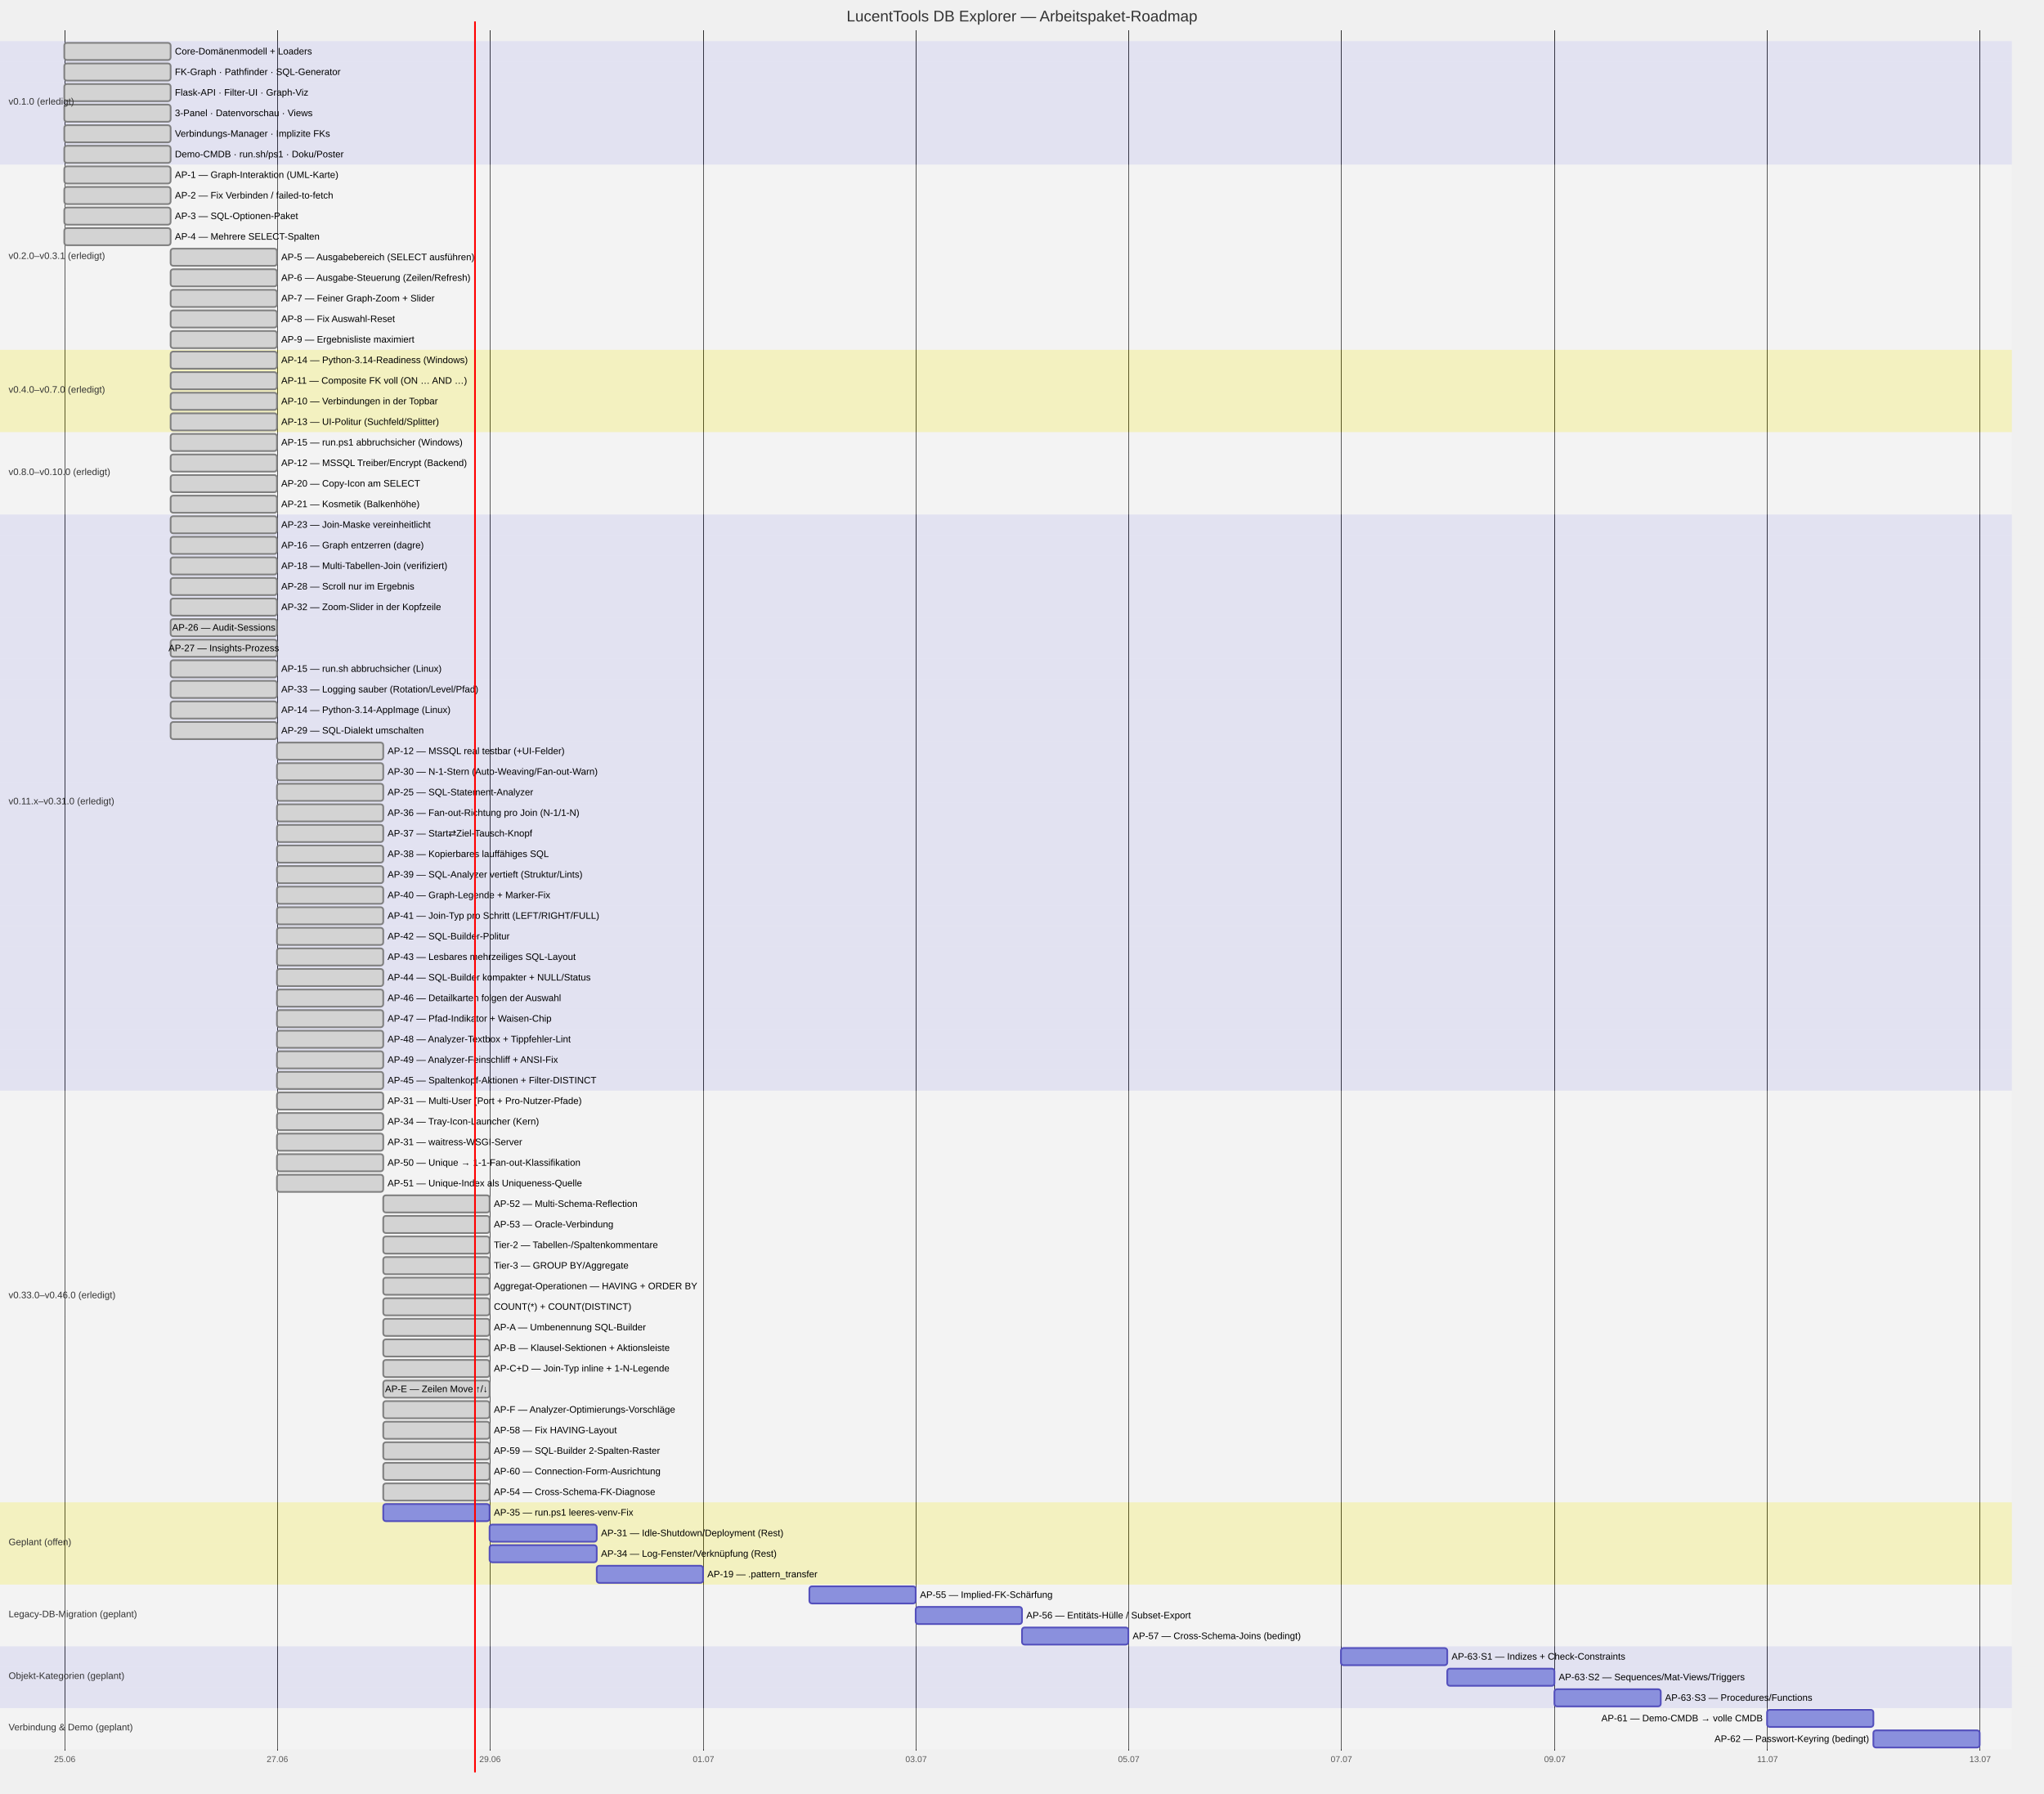
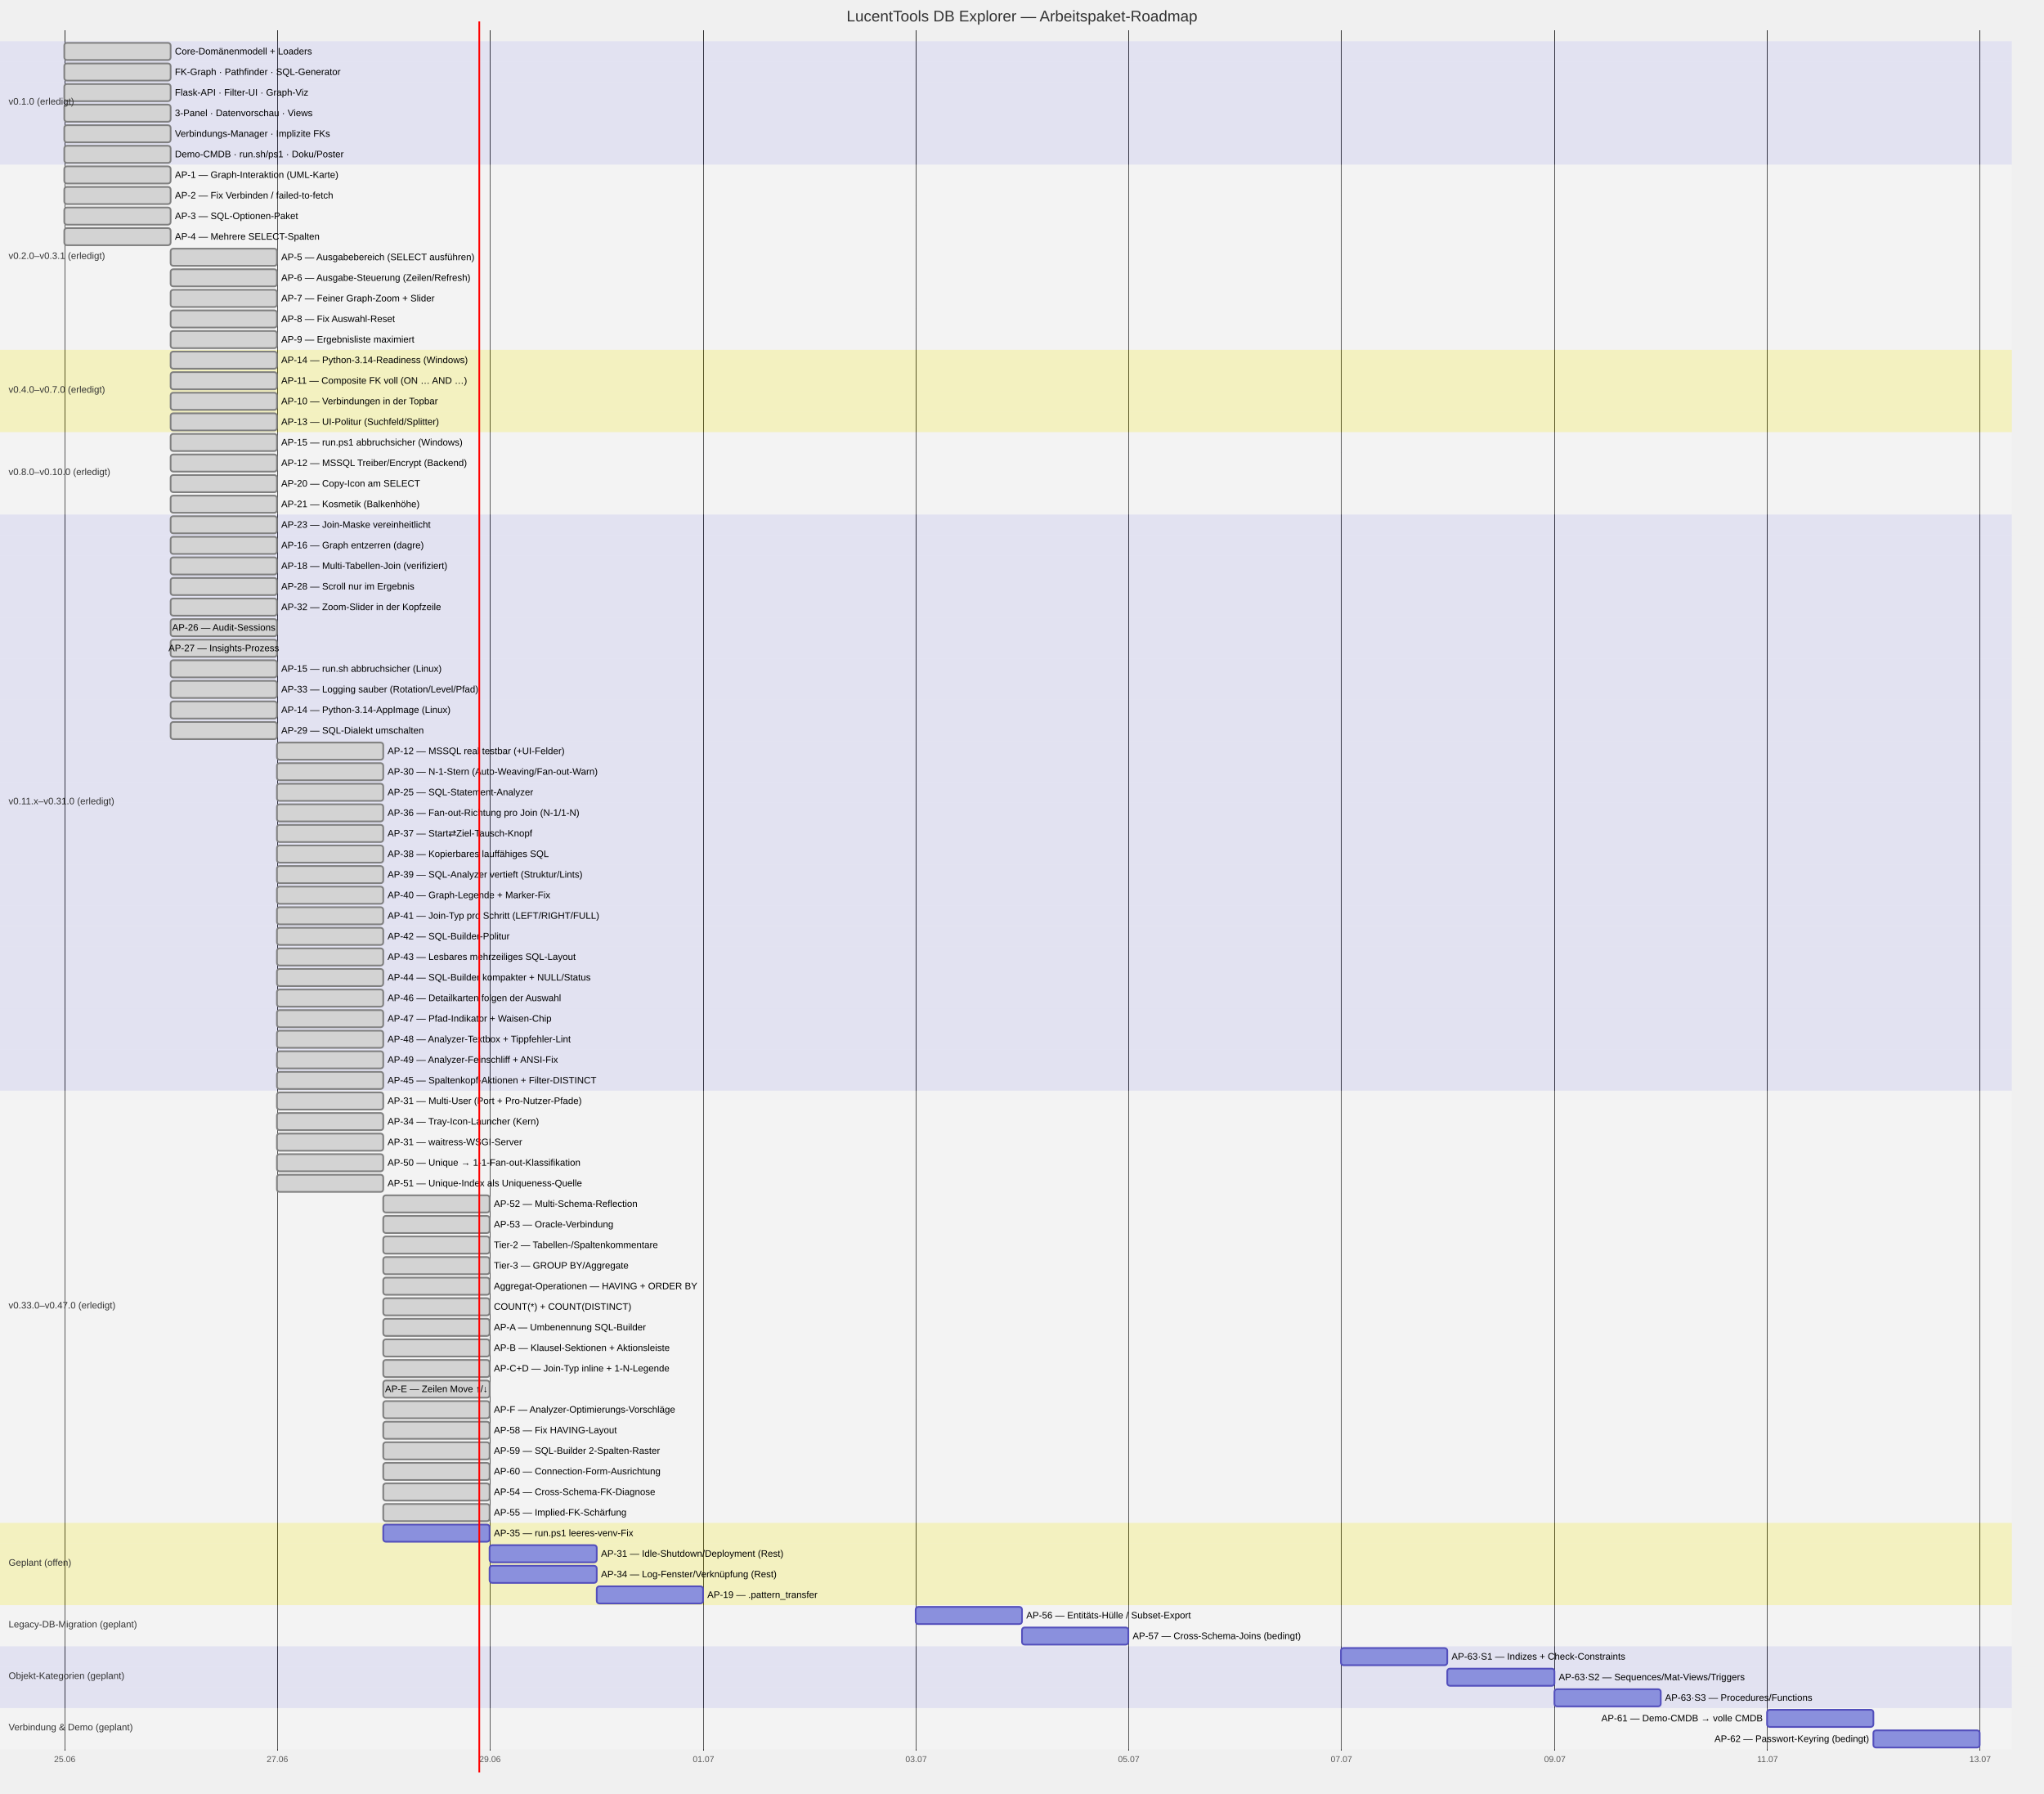
<svg xmlns="http://www.w3.org/2000/svg" id="my-svg" width="2384" viewBox="0 0 2384 2092" style="max-width: 2384px; background-color: transparent;" role="graphics-document document" aria-roledescription="gantt">
  <style>#my-svg{font-family:"trebuchet ms",verdana,arial,sans-serif;font-size:16px;fill:#333;}@keyframes edge-animation-frame{from{stroke-dashoffset:0;}}@keyframes dash{to{stroke-dashoffset:0;}}#my-svg .edge-animation-slow{stroke-dasharray:9,5!important;stroke-dashoffset:900;animation:dash 50s linear infinite;stroke-linecap:round;}#my-svg .edge-animation-fast{stroke-dasharray:9,5!important;stroke-dashoffset:900;animation:dash 20s linear infinite;stroke-linecap:round;}#my-svg .error-icon{fill:#552222;}#my-svg .error-text{fill:#552222;stroke:#552222;}#my-svg .edge-thickness-normal{stroke-width:1px;}#my-svg .edge-thickness-thick{stroke-width:3.5px;}#my-svg .edge-pattern-solid{stroke-dasharray:0;}#my-svg .edge-thickness-invisible{stroke-width:0;fill:none;}#my-svg .edge-pattern-dashed{stroke-dasharray:3;}#my-svg .edge-pattern-dotted{stroke-dasharray:2;}#my-svg .marker{fill:#333333;stroke:#333333;}#my-svg .marker.cross{stroke:#333333;}#my-svg svg{font-family:"trebuchet ms",verdana,arial,sans-serif;font-size:16px;}#my-svg p{margin:0;}#my-svg .mermaid-main-font{font-family:"trebuchet ms",verdana,arial,sans-serif;}#my-svg .exclude-range{fill:#eeeeee;}#my-svg .section{stroke:none;opacity:0.2;}#my-svg .section0{fill:rgba(102, 102, 255, 0.49);}#my-svg .section2{fill:#fff400;}#my-svg .section1,#my-svg .section3{fill:white;opacity:0.2;}#my-svg .sectionTitle0{fill:#333;}#my-svg .sectionTitle1{fill:#333;}#my-svg .sectionTitle2{fill:#333;}#my-svg .sectionTitle3{fill:#333;}#my-svg .sectionTitle{text-anchor:start;font-family:"trebuchet ms",verdana,arial,sans-serif;}#my-svg .grid .tick{stroke:lightgrey;opacity:0.8;shape-rendering:crispEdges;}#my-svg .grid .tick text{font-family:"trebuchet ms",verdana,arial,sans-serif;fill:#333;}#my-svg .grid path{stroke-width:0;}#my-svg .today{fill:none;stroke:red;stroke-width:2px;}#my-svg .task{stroke-width:2;}#my-svg .taskText{text-anchor:middle;font-family:"trebuchet ms",verdana,arial,sans-serif;}#my-svg .taskTextOutsideRight{fill:black;text-anchor:start;font-family:"trebuchet ms",verdana,arial,sans-serif;}#my-svg .taskTextOutsideLeft{fill:black;text-anchor:end;}#my-svg .task.clickable{cursor:pointer;}#my-svg .taskText.clickable{cursor:pointer;fill:#003163!important;font-weight:bold;}#my-svg .taskTextOutsideLeft.clickable{cursor:pointer;fill:#003163!important;font-weight:bold;}#my-svg .taskTextOutsideRight.clickable{cursor:pointer;fill:#003163!important;font-weight:bold;}#my-svg .taskText0,#my-svg .taskText1,#my-svg .taskText2,#my-svg .taskText3{fill:white;}#my-svg .task0,#my-svg .task1,#my-svg .task2,#my-svg .task3{fill:#8a90dd;stroke:#534fbc;}#my-svg .taskTextOutside0,#my-svg .taskTextOutside2{fill:black;}#my-svg .taskTextOutside1,#my-svg .taskTextOutside3{fill:black;}#my-svg .active0,#my-svg .active1,#my-svg .active2,#my-svg .active3{fill:#bfc7ff;stroke:#534fbc;}#my-svg .activeText0,#my-svg .activeText1,#my-svg .activeText2,#my-svg .activeText3{fill:black!important;}#my-svg .done0,#my-svg .done1,#my-svg .done2,#my-svg .done3{stroke:grey;fill:lightgrey;stroke-width:2;}#my-svg .doneText0,#my-svg .doneText1,#my-svg .doneText2,#my-svg .doneText3{fill:black!important;}#my-svg .doneText0.taskTextOutsideLeft,#my-svg .doneText0.taskTextOutsideRight,#my-svg .doneText1.taskTextOutsideLeft,#my-svg .doneText1.taskTextOutsideRight,#my-svg .doneText2.taskTextOutsideLeft,#my-svg .doneText2.taskTextOutsideRight,#my-svg .doneText3.taskTextOutsideLeft,#my-svg .doneText3.taskTextOutsideRight{fill:black!important;}#my-svg .crit0,#my-svg .crit1,#my-svg .crit2,#my-svg .crit3{stroke:#ff8888;fill:red;stroke-width:2;}#my-svg .activeCrit0,#my-svg .activeCrit1,#my-svg .activeCrit2,#my-svg .activeCrit3{stroke:#ff8888;fill:#bfc7ff;stroke-width:2;}#my-svg .doneCrit0,#my-svg .doneCrit1,#my-svg .doneCrit2,#my-svg .doneCrit3{stroke:#ff8888;fill:lightgrey;stroke-width:2;cursor:pointer;shape-rendering:crispEdges;}#my-svg .milestone{transform:rotate(45deg) scale(0.8,0.8);}#my-svg .milestoneText{font-style:italic;}#my-svg .doneCritText0,#my-svg .doneCritText1,#my-svg .doneCritText2,#my-svg .doneCritText3{fill:black!important;}#my-svg .doneCritText0.taskTextOutsideLeft,#my-svg .doneCritText0.taskTextOutsideRight,#my-svg .doneCritText1.taskTextOutsideLeft,#my-svg .doneCritText1.taskTextOutsideRight,#my-svg .doneCritText2.taskTextOutsideLeft,#my-svg .doneCritText2.taskTextOutsideRight,#my-svg .doneCritText3.taskTextOutsideLeft,#my-svg .doneCritText3.taskTextOutsideRight{fill:black!important;}#my-svg .vert{stroke:navy;}#my-svg .vertText{font-size:15px;text-anchor:middle;fill:navy!important;}#my-svg .activeCritText0,#my-svg .activeCritText1,#my-svg .activeCritText2,#my-svg .activeCritText3{fill:black!important;}#my-svg .titleText{text-anchor:middle;font-size:18px;fill:#333;font-family:"trebuchet ms",verdana,arial,sans-serif;}#my-svg .node .neo-node{stroke:#9370DB;}#my-svg [data-look="neo"].node rect,#my-svg [data-look="neo"].cluster rect,#my-svg [data-look="neo"].node polygon{stroke:#9370DB;filter:drop-shadow(1px 2px 2px rgba(185, 185, 185, 1));}#my-svg [data-look="neo"].node path{stroke:#9370DB;stroke-width:1px;}#my-svg [data-look="neo"].node .outer-path{filter:drop-shadow(1px 2px 2px rgba(185, 185, 185, 1));}#my-svg [data-look="neo"].node .neo-line path{stroke:#9370DB;filter:none;}#my-svg [data-look="neo"].node circle{stroke:#9370DB;filter:drop-shadow(1px 2px 2px rgba(185, 185, 185, 1));}#my-svg [data-look="neo"].node circle .state-start{fill:#000000;}#my-svg [data-look="neo"].icon-shape .icon{fill:#9370DB;filter:drop-shadow(1px 2px 2px rgba(185, 185, 185, 1));}#my-svg [data-look="neo"].icon-shape .icon-neo path{stroke:#9370DB;filter:drop-shadow(1px 2px 2px rgba(185, 185, 185, 1));}#my-svg :root{--mermaid-font-family:"trebuchet ms",verdana,arial,sans-serif;}</style>
  <g />
  <g class="grid" transform="translate(75, 2042)" fill="none" font-size="10" font-family="sans-serif" text-anchor="middle">
    <path class="domain" stroke="currentColor" d="M0.5,-2007V0.5H2234.5V-2007" />
    <g class="tick" opacity="1" transform="translate(0.5,0)">
      <line stroke="currentColor" y2="-2007" />
      <text fill="#000" y="3" dy="1em" stroke="none" font-size="10" style="text-anchor: middle;"> 25.06</text>
    </g>
    <g class="tick" opacity="1" transform="translate(248.5,0)">
      <line stroke="currentColor" y2="-2007" />
      <text fill="#000" y="3" dy="1em" stroke="none" font-size="10" style="text-anchor: middle;"> 27.06</text>
    </g>
    <g class="tick" opacity="1" transform="translate(496.5,0)">
      <line stroke="currentColor" y2="-2007" />
      <text fill="#000" y="3" dy="1em" stroke="none" font-size="10" style="text-anchor: middle;"> 29.06</text>
    </g>
    <g class="tick" opacity="1" transform="translate(745.5,0)">
      <line stroke="currentColor" y2="-2007" />
      <text fill="#000" y="3" dy="1em" stroke="none" font-size="10" style="text-anchor: middle;"> 01.07</text>
    </g>
    <g class="tick" opacity="1" transform="translate(993.5,0)">
      <line stroke="currentColor" y2="-2007" />
      <text fill="#000" y="3" dy="1em" stroke="none" font-size="10" style="text-anchor: middle;"> 03.07</text>
    </g>
    <g class="tick" opacity="1" transform="translate(1241.5,0)">
      <line stroke="currentColor" y2="-2007" />
      <text fill="#000" y="3" dy="1em" stroke="none" font-size="10" style="text-anchor: middle;"> 05.07</text>
    </g>
    <g class="tick" opacity="1" transform="translate(1489.5,0)">
      <line stroke="currentColor" y2="-2007" />
      <text fill="#000" y="3" dy="1em" stroke="none" font-size="10" style="text-anchor: middle;"> 07.07</text>
    </g>
    <g class="tick" opacity="1" transform="translate(1738.5,0)">
      <line stroke="currentColor" y2="-2007" />
      <text fill="#000" y="3" dy="1em" stroke="none" font-size="10" style="text-anchor: middle;"> 09.07</text>
    </g>
    <g class="tick" opacity="1" transform="translate(1986.5,0)">
      <line stroke="currentColor" y2="-2007" />
      <text fill="#000" y="3" dy="1em" stroke="none" font-size="10" style="text-anchor: middle;"> 11.07</text>
    </g>
    <g class="tick" opacity="1" transform="translate(2234.5,0)">
      <line stroke="currentColor" y2="-2007" />
      <text fill="#000" y="3" dy="1em" stroke="none" font-size="10" style="text-anchor: middle;"> 13.07</text>
    </g>
  </g>
  <g>
    <rect x="0" y="48" width="2346.5" height="24" class="section section0" />
    <rect x="0" y="72" width="2346.5" height="24" class="section section0" />
    <rect x="0" y="96" width="2346.5" height="24" class="section section0" />
    <rect x="0" y="120" width="2346.5" height="24" class="section section0" />
    <rect x="0" y="144" width="2346.5" height="24" class="section section0" />
    <rect x="0" y="168" width="2346.5" height="24" class="section section0" />
    <rect x="0" y="192" width="2346.5" height="24" class="section section1" />
    <rect x="0" y="216" width="2346.5" height="24" class="section section1" />
    <rect x="0" y="240" width="2346.5" height="24" class="section section1" />
    <rect x="0" y="264" width="2346.5" height="24" class="section section1" />
    <rect x="0" y="288" width="2346.5" height="24" class="section section1" />
    <rect x="0" y="312" width="2346.5" height="24" class="section section1" />
    <rect x="0" y="336" width="2346.5" height="24" class="section section1" />
    <rect x="0" y="360" width="2346.5" height="24" class="section section1" />
    <rect x="0" y="384" width="2346.5" height="24" class="section section1" />
    <rect x="0" y="408" width="2346.5" height="24" class="section section2" />
    <rect x="0" y="432" width="2346.5" height="24" class="section section2" />
    <rect x="0" y="456" width="2346.5" height="24" class="section section2" />
    <rect x="0" y="480" width="2346.5" height="24" class="section section2" />
    <rect x="0" y="504" width="2346.5" height="24" class="section section3" />
    <rect x="0" y="528" width="2346.5" height="24" class="section section3" />
    <rect x="0" y="552" width="2346.5" height="24" class="section section3" />
    <rect x="0" y="576" width="2346.5" height="24" class="section section3" />
    <rect x="0" y="600" width="2346.5" height="24" class="section section0" />
    <rect x="0" y="624" width="2346.5" height="24" class="section section0" />
    <rect x="0" y="648" width="2346.5" height="24" class="section section0" />
    <rect x="0" y="672" width="2346.5" height="24" class="section section0" />
    <rect x="0" y="696" width="2346.5" height="24" class="section section0" />
    <rect x="0" y="720" width="2346.5" height="24" class="section section0" />
    <rect x="0" y="744" width="2346.5" height="24" class="section section0" />
    <rect x="0" y="768" width="2346.5" height="24" class="section section0" />
    <rect x="0" y="792" width="2346.5" height="24" class="section section0" />
    <rect x="0" y="816" width="2346.5" height="24" class="section section0" />
    <rect x="0" y="840" width="2346.5" height="24" class="section section0" />
    <rect x="0" y="864" width="2346.5" height="24" class="section section0" />
    <rect x="0" y="888" width="2346.5" height="24" class="section section0" />
    <rect x="0" y="912" width="2346.5" height="24" class="section section0" />
    <rect x="0" y="936" width="2346.5" height="24" class="section section0" />
    <rect x="0" y="960" width="2346.5" height="24" class="section section0" />
    <rect x="0" y="984" width="2346.5" height="24" class="section section0" />
    <rect x="0" y="1008" width="2346.5" height="24" class="section section0" />
    <rect x="0" y="1032" width="2346.5" height="24" class="section section0" />
    <rect x="0" y="1056" width="2346.5" height="24" class="section section0" />
    <rect x="0" y="1080" width="2346.5" height="24" class="section section0" />
    <rect x="0" y="1104" width="2346.5" height="24" class="section section0" />
    <rect x="0" y="1128" width="2346.5" height="24" class="section section0" />
    <rect x="0" y="1152" width="2346.5" height="24" class="section section0" />
    <rect x="0" y="1176" width="2346.5" height="24" class="section section0" />
    <rect x="0" y="1200" width="2346.5" height="24" class="section section0" />
    <rect x="0" y="1224" width="2346.5" height="24" class="section section0" />
    <rect x="0" y="1248" width="2346.5" height="24" class="section section0" />
    <rect x="0" y="1272" width="2346.5" height="24" class="section section1" />
    <rect x="0" y="1296" width="2346.5" height="24" class="section section1" />
    <rect x="0" y="1320" width="2346.5" height="24" class="section section1" />
    <rect x="0" y="1344" width="2346.5" height="24" class="section section1" />
    <rect x="0" y="1368" width="2346.5" height="24" class="section section1" />
    <rect x="0" y="1392" width="2346.5" height="24" class="section section1" />
    <rect x="0" y="1416" width="2346.5" height="24" class="section section1" />
    <rect x="0" y="1440" width="2346.5" height="24" class="section section1" />
    <rect x="0" y="1464" width="2346.5" height="24" class="section section1" />
    <rect x="0" y="1488" width="2346.5" height="24" class="section section1" />
    <rect x="0" y="1512" width="2346.5" height="24" class="section section1" />
    <rect x="0" y="1536" width="2346.5" height="24" class="section section1" />
    <rect x="0" y="1560" width="2346.5" height="24" class="section section1" />
    <rect x="0" y="1584" width="2346.5" height="24" class="section section1" />
    <rect x="0" y="1608" width="2346.5" height="24" class="section section1" />
    <rect x="0" y="1632" width="2346.5" height="24" class="section section1" />
    <rect x="0" y="1656" width="2346.5" height="24" class="section section1" />
    <rect x="0" y="1680" width="2346.5" height="24" class="section section1" />
    <rect x="0" y="1704" width="2346.5" height="24" class="section section1" />
    <rect x="0" y="1728" width="2346.5" height="24" class="section section1" />
-     <rect x="0" y="1752" width="2346.5" height="24" class="section section2" />
+     <rect x="0" y="1752" width="2346.5" height="24" class="section section1" />
    <rect x="0" y="1776" width="2346.5" height="24" class="section section2" />
    <rect x="0" y="1800" width="2346.5" height="24" class="section section2" />
    <rect x="0" y="1824" width="2346.5" height="24" class="section section2" />
-     <rect x="0" y="1848" width="2346.5" height="24" class="section section3" />
+     <rect x="0" y="1848" width="2346.5" height="24" class="section section2" />
    <rect x="0" y="1872" width="2346.5" height="24" class="section section3" />
    <rect x="0" y="1896" width="2346.5" height="24" class="section section3" />
    <rect x="0" y="1920" width="2346.5" height="24" class="section section0" />
    <rect x="0" y="1944" width="2346.5" height="24" class="section section0" />
    <rect x="0" y="1968" width="2346.5" height="24" class="section section0" />
    <rect x="0" y="1992" width="2346.5" height="24" class="section section1" />
    <rect x="0" y="2016" width="2346.5" height="24" class="section section1" />
  </g>
  <g>
    <rect id="my-svg-d1" rx="3" ry="3" x="75" y="50" width="124" height="20" transform-origin="137px 60px" class="task done0" />
    <rect id="my-svg-d2" rx="3" ry="3" x="75" y="74" width="124" height="20" transform-origin="137px 84px" class="task done0" />
    <rect id="my-svg-d3" rx="3" ry="3" x="75" y="98" width="124" height="20" transform-origin="137px 108px" class="task done0" />
    <rect id="my-svg-d4" rx="3" ry="3" x="75" y="122" width="124" height="20" transform-origin="137px 132px" class="task done0" />
    <rect id="my-svg-d5" rx="3" ry="3" x="75" y="146" width="124" height="20" transform-origin="137px 156px" class="task done0" />
    <rect id="my-svg-d6" rx="3" ry="3" x="75" y="170" width="124" height="20" transform-origin="137px 180px" class="task done0" />
    <rect id="my-svg-a1" rx="3" ry="3" x="75" y="194" width="124" height="20" transform-origin="137px 204px" class="task done1" />
    <rect id="my-svg-a2" rx="3" ry="3" x="75" y="218" width="124" height="20" transform-origin="137px 228px" class="task done1" />
    <rect id="my-svg-a3" rx="3" ry="3" x="75" y="242" width="124" height="20" transform-origin="137px 252px" class="task done1" />
    <rect id="my-svg-a4" rx="3" ry="3" x="75" y="266" width="124" height="20" transform-origin="137px 276px" class="task done1" />
    <rect id="my-svg-a5" rx="3" ry="3" x="199" y="290" width="124" height="20" transform-origin="261px 300px" class="task done1" />
    <rect id="my-svg-a6" rx="3" ry="3" x="199" y="314" width="124" height="20" transform-origin="261px 324px" class="task done1" />
    <rect id="my-svg-a7" rx="3" ry="3" x="199" y="338" width="124" height="20" transform-origin="261px 348px" class="task done1" />
    <rect id="my-svg-a8" rx="3" ry="3" x="199" y="362" width="124" height="20" transform-origin="261px 372px" class="task done1" />
    <rect id="my-svg-a9" rx="3" ry="3" x="199" y="386" width="124" height="20" transform-origin="261px 396px" class="task done1" />
    <rect id="my-svg-b1" rx="3" ry="3" x="199" y="410" width="124" height="20" transform-origin="261px 420px" class="task done2" />
    <rect id="my-svg-b2" rx="3" ry="3" x="199" y="434" width="124" height="20" transform-origin="261px 444px" class="task done2" />
    <rect id="my-svg-b3" rx="3" ry="3" x="199" y="458" width="124" height="20" transform-origin="261px 468px" class="task done2" />
    <rect id="my-svg-b4" rx="3" ry="3" x="199" y="482" width="124" height="20" transform-origin="261px 492px" class="task done2" />
    <rect id="my-svg-c1" rx="3" ry="3" x="199" y="506" width="124" height="20" transform-origin="261px 516px" class="task done3" />
    <rect id="my-svg-c2" rx="3" ry="3" x="199" y="530" width="124" height="20" transform-origin="261px 540px" class="task done3" />
    <rect id="my-svg-c3" rx="3" ry="3" x="199" y="554" width="124" height="20" transform-origin="261px 564px" class="task done3" />
    <rect id="my-svg-c4" rx="3" ry="3" x="199" y="578" width="124" height="20" transform-origin="261px 588px" class="task done3" />
    <rect id="my-svg-e1" rx="3" ry="3" x="199" y="602" width="124" height="20" transform-origin="261px 612px" class="task done0" />
    <rect id="my-svg-e2" rx="3" ry="3" x="199" y="626" width="124" height="20" transform-origin="261px 636px" class="task done0" />
    <rect id="my-svg-e3" rx="3" ry="3" x="199" y="650" width="124" height="20" transform-origin="261px 660px" class="task done0" />
    <rect id="my-svg-e4" rx="3" ry="3" x="199" y="674" width="124" height="20" transform-origin="261px 684px" class="task done0" />
    <rect id="my-svg-e5" rx="3" ry="3" x="199" y="698" width="124" height="20" transform-origin="261px 708px" class="task done0" />
    <rect id="my-svg-e6" rx="3" ry="3" x="199" y="722" width="124" height="20" transform-origin="261px 732px" class="task done0" />
    <rect id="my-svg-e7" rx="3" ry="3" x="199" y="746" width="124" height="20" transform-origin="261px 756px" class="task done0" />
    <rect id="my-svg-e8" rx="3" ry="3" x="199" y="770" width="124" height="20" transform-origin="261px 780px" class="task done0" />
    <rect id="my-svg-e9" rx="3" ry="3" x="199" y="794" width="124" height="20" transform-origin="261px 804px" class="task done0" />
    <rect id="my-svg-e10" rx="3" ry="3" x="199" y="818" width="124" height="20" transform-origin="261px 828px" class="task done0" />
    <rect id="my-svg-e11" rx="3" ry="3" x="199" y="842" width="124" height="20" transform-origin="261px 852px" class="task done0" />
    <rect id="my-svg-e12" rx="3" ry="3" x="323" y="866" width="124" height="20" transform-origin="385px 876px" class="task done0" />
    <rect id="my-svg-e13" rx="3" ry="3" x="323" y="890" width="124" height="20" transform-origin="385px 900px" class="task done0" />
    <rect id="my-svg-e14" rx="3" ry="3" x="323" y="914" width="124" height="20" transform-origin="385px 924px" class="task done0" />
    <rect id="my-svg-e15" rx="3" ry="3" x="323" y="938" width="124" height="20" transform-origin="385px 948px" class="task done0" />
    <rect id="my-svg-e16" rx="3" ry="3" x="323" y="962" width="124" height="20" transform-origin="385px 972px" class="task done0" />
    <rect id="my-svg-e17" rx="3" ry="3" x="323" y="986" width="124" height="20" transform-origin="385px 996px" class="task done0" />
    <rect id="my-svg-e18" rx="3" ry="3" x="323" y="1010" width="124" height="20" transform-origin="385px 1020px" class="task done0" />
    <rect id="my-svg-e19" rx="3" ry="3" x="323" y="1034" width="124" height="20" transform-origin="385px 1044px" class="task done0" />
    <rect id="my-svg-e20" rx="3" ry="3" x="323" y="1058" width="124" height="20" transform-origin="385px 1068px" class="task done0" />
    <rect id="my-svg-e21" rx="3" ry="3" x="323" y="1082" width="124" height="20" transform-origin="385px 1092px" class="task done0" />
    <rect id="my-svg-e22" rx="3" ry="3" x="323" y="1106" width="124" height="20" transform-origin="385px 1116px" class="task done0" />
    <rect id="my-svg-e23" rx="3" ry="3" x="323" y="1130" width="124" height="20" transform-origin="385px 1140px" class="task done0" />
    <rect id="my-svg-e24" rx="3" ry="3" x="323" y="1154" width="124" height="20" transform-origin="385px 1164px" class="task done0" />
    <rect id="my-svg-e25" rx="3" ry="3" x="323" y="1178" width="124" height="20" transform-origin="385px 1188px" class="task done0" />
    <rect id="my-svg-e26" rx="3" ry="3" x="323" y="1202" width="124" height="20" transform-origin="385px 1212px" class="task done0" />
    <rect id="my-svg-e27" rx="3" ry="3" x="323" y="1226" width="124" height="20" transform-origin="385px 1236px" class="task done0" />
    <rect id="my-svg-e28" rx="3" ry="3" x="323" y="1250" width="124" height="20" transform-origin="385px 1260px" class="task done0" />
    <rect id="my-svg-f1" rx="3" ry="3" x="323" y="1274" width="124" height="20" transform-origin="385px 1284px" class="task done1" />
    <rect id="my-svg-f2" rx="3" ry="3" x="323" y="1298" width="124" height="20" transform-origin="385px 1308px" class="task done1" />
    <rect id="my-svg-f3" rx="3" ry="3" x="323" y="1322" width="124" height="20" transform-origin="385px 1332px" class="task done1" />
    <rect id="my-svg-f4" rx="3" ry="3" x="323" y="1346" width="124" height="20" transform-origin="385px 1356px" class="task done1" />
    <rect id="my-svg-f5" rx="3" ry="3" x="323" y="1370" width="124" height="20" transform-origin="385px 1380px" class="task done1" />
    <rect id="my-svg-f6" rx="3" ry="3" x="447" y="1394" width="124" height="20" transform-origin="509px 1404px" class="task done1" />
    <rect id="my-svg-f7" rx="3" ry="3" x="447" y="1418" width="124" height="20" transform-origin="509px 1428px" class="task done1" />
    <rect id="my-svg-f8" rx="3" ry="3" x="447" y="1442" width="124" height="20" transform-origin="509px 1452px" class="task done1" />
    <rect id="my-svg-f9" rx="3" ry="3" x="447" y="1466" width="124" height="20" transform-origin="509px 1476px" class="task done1" />
    <rect id="my-svg-f10" rx="3" ry="3" x="447" y="1490" width="124" height="20" transform-origin="509px 1500px" class="task done1" />
    <rect id="my-svg-f11" rx="3" ry="3" x="447" y="1514" width="124" height="20" transform-origin="509px 1524px" class="task done1" />
    <rect id="my-svg-f12" rx="3" ry="3" x="447" y="1538" width="124" height="20" transform-origin="509px 1548px" class="task done1" />
    <rect id="my-svg-f13" rx="3" ry="3" x="447" y="1562" width="124" height="20" transform-origin="509px 1572px" class="task done1" />
    <rect id="my-svg-f14" rx="3" ry="3" x="447" y="1586" width="124" height="20" transform-origin="509px 1596px" class="task done1" />
    <rect id="my-svg-f15" rx="3" ry="3" x="447" y="1610" width="124" height="20" transform-origin="509px 1620px" class="task done1" />
    <rect id="my-svg-f16" rx="3" ry="3" x="447" y="1634" width="124" height="20" transform-origin="509px 1644px" class="task done1" />
    <rect id="my-svg-f17" rx="3" ry="3" x="447" y="1658" width="124" height="20" transform-origin="509px 1668px" class="task done1" />
    <rect id="my-svg-f18" rx="3" ry="3" x="447" y="1682" width="124" height="20" transform-origin="509px 1692px" class="task done1" />
    <rect id="my-svg-f19" rx="3" ry="3" x="447" y="1706" width="124" height="20" transform-origin="509px 1716px" class="task done1" />
    <rect id="my-svg-f20" rx="3" ry="3" x="447" y="1730" width="124" height="20" transform-origin="509px 1740px" class="task done1" />
-     <rect id="my-svg-p3" rx="3" ry="3" x="447" y="1754" width="124" height="20" transform-origin="509px 1764px" class="task task2" />
-     <rect id="my-svg-p5" rx="3" ry="3" x="571" y="1778" width="125" height="20" transform-origin="633.5px 1788px" class="task task2" />
-     <rect id="my-svg-p6" rx="3" ry="3" x="571" y="1802" width="125" height="20" transform-origin="633.5px 1812px" class="task task2" />
-     <rect id="my-svg-p11" rx="3" ry="3" x="696" y="1826" width="124" height="20" transform-origin="758px 1836px" class="task task2" />
-     <rect id="my-svg-p21" rx="3" ry="3" x="944" y="1850" width="124" height="20" transform-origin="1006px 1860px" class="task task3" />
+     <rect id="my-svg-f21" rx="3" ry="3" x="447" y="1754" width="124" height="20" transform-origin="509px 1764px" class="task done1" />
+     <rect id="my-svg-p3" rx="3" ry="3" x="447" y="1778" width="124" height="20" transform-origin="509px 1788px" class="task task2" />
+     <rect id="my-svg-p5" rx="3" ry="3" x="571" y="1802" width="125" height="20" transform-origin="633.5px 1812px" class="task task2" />
+     <rect id="my-svg-p6" rx="3" ry="3" x="571" y="1826" width="125" height="20" transform-origin="633.5px 1836px" class="task task2" />
+     <rect id="my-svg-p11" rx="3" ry="3" x="696" y="1850" width="124" height="20" transform-origin="758px 1860px" class="task task2" />
    <rect id="my-svg-p22" rx="3" ry="3" x="1068" y="1874" width="124" height="20" transform-origin="1130px 1884px" class="task task3" />
    <rect id="my-svg-p23" rx="3" ry="3" x="1192" y="1898" width="124" height="20" transform-origin="1254px 1908px" class="task task3" />
    <rect id="my-svg-p30" rx="3" ry="3" x="1564" y="1922" width="124" height="20" transform-origin="1626px 1932px" class="task task0" />
    <rect id="my-svg-p31" rx="3" ry="3" x="1688" y="1946" width="125" height="20" transform-origin="1750.5px 1956px" class="task task0" />
    <rect id="my-svg-p32" rx="3" ry="3" x="1813" y="1970" width="124" height="20" transform-origin="1875px 1980px" class="task task0" />
    <rect id="my-svg-p41" rx="3" ry="3" x="2061" y="1994" width="124" height="20" transform-origin="2123px 2004px" class="task task1" />
    <rect id="my-svg-p42" rx="3" ry="3" x="2185" y="2018" width="124" height="20" transform-origin="2247px 2028px" class="task task1" />
    <text id="my-svg-d1-text" font-size="11" x="204" y="63.5" class="taskTextOutsideRight taskTextOutside0  doneText0 width-157.0771484375">Core-Domänenmodell + Loaders          </text>
    <text id="my-svg-d2-text" font-size="11" x="204" y="87.5" class="taskTextOutsideRight taskTextOutside0  doneText0 width-191.59716796875">FK-Graph · Pathfinder · SQL-Generator </text>
    <text id="my-svg-d3-text" font-size="11" x="204" y="111.5" class="taskTextOutsideRight taskTextOutside0  doneText0 width-155.171875">Flask-API · Filter-UI · Graph-Viz     </text>
    <text id="my-svg-d4-text" font-size="11" x="204" y="135.5" class="taskTextOutsideRight taskTextOutside0  doneText0 width-158.5380859375">3-Panel · Datenvorschau · Views       </text>
    <text id="my-svg-d5-text" font-size="11" x="204" y="159.5" class="taskTextOutsideRight taskTextOutside0  doneText0 width-179.1416015625">Verbindungs-Manager · Implizite FKs   </text>
    <text id="my-svg-d6-text" font-size="11" x="204" y="183.5" class="taskTextOutsideRight taskTextOutside0  doneText0 width-194.73388671875">Demo-CMDB · run.sh/ps1 · Doku/Poster  </text>
    <text id="my-svg-a1-text" font-size="11" x="204" y="207.5" class="taskTextOutsideRight taskTextOutside1  doneText1 width-187.953125">AP-1 — Graph-Interaktion (UML-Karte)        </text>
    <text id="my-svg-a2-text" font-size="11" x="204" y="231.5" class="taskTextOutsideRight taskTextOutside1  doneText1 width-189.296875">AP-2 — Fix Verbinden / failed-to-fetch      </text>
    <text id="my-svg-a3-text" font-size="11" x="204" y="255.5" class="taskTextOutsideRight taskTextOutside1  doneText1 width-136.41455078125">AP-3 — SQL-Optionen-Paket                   </text>
    <text id="my-svg-a4-text" font-size="11" x="204" y="279.5" class="taskTextOutsideRight taskTextOutside1  doneText1 width-156.21875">AP-4 — Mehrere SELECT-Spalten               </text>
    <text id="my-svg-a5-text" font-size="11" x="328" y="303.5" class="taskTextOutsideRight taskTextOutside1  doneText1 width-212.640625">AP-5 — Ausgabebereich (SELECT ausführen)    </text>
    <text id="my-svg-a6-text" font-size="11" x="328" y="327.5" class="taskTextOutsideRight taskTextOutside1  doneText1 width-214.796875">AP-6 — Ausgabe-Steuerung (Zeilen/Refresh)   </text>
    <text id="my-svg-a7-text" font-size="11" x="328" y="351.5" class="taskTextOutsideRight taskTextOutside1  doneText1 width-173.501953125">AP-7 — Feiner Graph-Zoom + Slider           </text>
    <text id="my-svg-a8-text" font-size="11" x="328" y="375.5" class="taskTextOutsideRight taskTextOutside1  doneText1 width-125.8818359375">AP-8 — Fix Auswahl-Reset                    </text>
    <text id="my-svg-a9-text" font-size="11" x="328" y="399.5" class="taskTextOutsideRight taskTextOutside1  doneText1 width-154.16064453125">AP-9 — Ergebnisliste maximiert              </text>
    <text id="my-svg-b1-text" font-size="11" x="328" y="423.5" class="taskTextOutsideRight taskTextOutside2  doneText2 width-208.53125">AP-14 — Python-3.14-Readiness (Windows)     </text>
    <text id="my-svg-b2-text" font-size="11" x="328" y="447.5" class="taskTextOutsideRight taskTextOutside2  doneText2 width-202.59375">AP-11 — Composite FK voll (ON … AND …)      </text>
    <text id="my-svg-b3-text" font-size="11" x="328" y="471.5" class="taskTextOutsideRight taskTextOutside2  doneText2 width-179.13623046875">AP-10 — Verbindungen in der Topbar          </text>
    <text id="my-svg-b4-text" font-size="11" x="328" y="495.5" class="taskTextOutsideRight taskTextOutside2  doneText2 width-185.84375">AP-13 — UI-Politur (Suchfeld/Splitter)      </text>
    <text id="my-svg-c1-text" font-size="11" x="328" y="519.5" class="taskTextOutsideRight taskTextOutside3  doneText3 width-206.4375">AP-15 — run.ps1 abbruchsicher (Windows)     </text>
    <text id="my-svg-c2-text" font-size="11" x="328" y="543.5" class="taskTextOutsideRight taskTextOutside3  doneText3 width-207.84375">AP-12 — MSSQL Treiber/Encrypt (Backend)     </text>
    <text id="my-svg-c3-text" font-size="11" x="328" y="567.5" class="taskTextOutsideRight taskTextOutside3  doneText3 width-149.162109375">AP-20 — Copy-Icon am SELECT                 </text>
    <text id="my-svg-c4-text" font-size="11" x="328" y="591.5" class="taskTextOutsideRight taskTextOutside3  doneText3 width-155.546875">AP-21 — Kosmetik (Balkenhöhe)               </text>
    <text id="my-svg-e1-text" font-size="11" x="328" y="615.5" class="taskTextOutsideRight taskTextOutside0  doneText0 width-173.287109375">AP-23 — Join-Maske vereinheitlicht          </text>
    <text id="my-svg-e2-text" font-size="11" x="328" y="639.5" class="taskTextOutsideRight taskTextOutside0  doneText0 width-163.109375">AP-16 — Graph entzerren (dagre)             </text>
    <text id="my-svg-e3-text" font-size="11" x="328" y="663.5" class="taskTextOutsideRight taskTextOutside0  doneText0 width-197.640625">AP-18 — Multi-Tabellen-Join (verifiziert)   </text>
    <text id="my-svg-e4-text" font-size="11" x="328" y="687.5" class="taskTextOutsideRight taskTextOutside0  doneText0 width-150.77685546875">AP-28 — Scroll nur im Ergebnis              </text>
    <text id="my-svg-e5-text" font-size="11" x="328" y="711.5" class="taskTextOutsideRight taskTextOutside0  doneText0 width-183.1875">AP-32 — Zoom-Slider in der Kopfzeile        </text>
    <text id="my-svg-e6-text" font-size="11" x="261" y="735.5" class="taskText taskText0  doneText0 width-112.70654296875">AP-26 — Audit-Sessions                      </text>
    <text id="my-svg-e7-text" font-size="11" x="261" y="759.5" class="taskText taskText0  doneText0 width-120.41943359375">AP-27 — Insights-Prozess                    </text>
    <text id="my-svg-e8-text" font-size="11" x="328" y="783.5" class="taskTextOutsideRight taskTextOutside0  doneText0 width-183.75">AP-15 — run.sh abbruchsicher (Linux)        </text>
    <text id="my-svg-e9-text" font-size="11" x="328" y="807.5" class="taskTextOutsideRight taskTextOutside0  doneText0 width-228.703125">AP-33 — Logging sauber (Rotation/Level/Pfad) </text>
    <text id="my-svg-e10-text" font-size="11" x="328" y="831.5" class="taskTextOutsideRight taskTextOutside0  doneText0 width-192.046875">AP-14 — Python-3.14-AppImage (Linux)         </text>
    <text id="my-svg-e11-text" font-size="11" x="328" y="855.5" class="taskTextOutsideRight taskTextOutside0  doneText0 width-159.8125">AP-29 — SQL-Dialekt umschalten               </text>
    <text id="my-svg-e12-text" font-size="11" x="452" y="879.5" class="taskTextOutsideRight taskTextOutside0  doneText0 width-197.984375">AP-12 — MSSQL real testbar (+UI-Felder)      </text>
    <text id="my-svg-e13-text" font-size="11" x="452" y="903.5" class="taskTextOutsideRight taskTextOutside0  doneText0 width-241.125">AP-30 — N-1-Stern (Auto-Weaving/Fan-out-Warn) </text>
    <text id="my-svg-e14-text" font-size="11" x="452" y="927.5" class="taskTextOutsideRight taskTextOutside0  doneText0 width-163.7373046875">AP-25 — SQL-Statement-Analyzer               </text>
    <text id="my-svg-e15-text" font-size="11" x="452" y="951.5" class="taskTextOutsideRight taskTextOutside0  doneText0 width-221.765625">AP-36 — Fan-out-Richtung pro Join (N-1/1-N)  </text>
    <text id="my-svg-e16-text" font-size="11" x="452" y="975.5" class="taskTextOutsideRight taskTextOutside0  doneText0 width-164.2294921875">AP-37 — Start⇄Ziel-Tausch-Knopf              </text>
    <text id="my-svg-e17-text" font-size="11" x="452" y="999.5" class="taskTextOutsideRight taskTextOutside0  doneText0 width-180.388671875">AP-38 — Kopierbares lauffähiges SQL          </text>
    <text id="my-svg-e18-text" font-size="11" x="452" y="1023.5" class="taskTextOutsideRight taskTextOutside0  doneText0 width-229.40625">AP-39 — SQL-Analyzer vertieft (Struktur/Lints) </text>
    <text id="my-svg-e19-text" font-size="11" x="452" y="1047.5" class="taskTextOutsideRight taskTextOutside0  doneText0 width-182.83251953125">AP-40 — Graph-Legende + Marker-Fix           </text>
    <text id="my-svg-e20-text" font-size="11" x="452" y="1071.5" class="taskTextOutsideRight taskTextOutside0  doneText0 width-240.8125">AP-41 — Join-Typ pro Schritt (LEFT/RIGHT/FULL) </text>
    <text id="my-svg-e21-text" font-size="11" x="452" y="1095.5" class="taskTextOutsideRight taskTextOutside0  doneText0 width-137.5693359375">AP-42 — SQL-Builder-Politur                 </text>
    <text id="my-svg-e22-text" font-size="11" x="452" y="1119.5" class="taskTextOutsideRight taskTextOutside0  doneText0 width-210.3369140625">AP-43 — Lesbares mehrzeiliges SQL-Layout      </text>
    <text id="my-svg-e23-text" font-size="11" x="452" y="1143.5" class="taskTextOutsideRight taskTextOutside0  doneText0 width-230.50537109375">AP-44 — SQL-Builder kompakter + NULL/Status </text>
    <text id="my-svg-e24-text" font-size="11" x="452" y="1167.5" class="taskTextOutsideRight taskTextOutside0  doneText0 width-200.8125">AP-46 — Detailkarten folgen der Auswahl       </text>
    <text id="my-svg-e25-text" font-size="11" x="452" y="1191.5" class="taskTextOutsideRight taskTextOutside0  doneText0 width-185.6875">AP-47 — Pfad-Indikator + Waisen-Chip         </text>
    <text id="my-svg-e26-text" font-size="11" x="452" y="1215.5" class="taskTextOutsideRight taskTextOutside0  doneText0 width-214.08056640625">AP-48 — Analyzer-Textbox + Tippfehler-Lint   </text>
    <text id="my-svg-e27-text" font-size="11" x="452" y="1239.5" class="taskTextOutsideRight taskTextOutside0  doneText0 width-192.720703125">AP-49 — Analyzer-Feinschliff + ANSI-Fix       </text>
    <text id="my-svg-e28-text" font-size="11" x="452" y="1263.5" class="taskTextOutsideRight taskTextOutside0  doneText0 width-237.23193359375">AP-45 — Spaltenkopf-Aktionen + Filter-DISTINCT </text>
    <text id="my-svg-f1-text" font-size="11" x="452" y="1287.5" class="taskTextOutsideRight taskTextOutside1  doneText1 width-222.1875">AP-31 — Multi-User (Port + Pro-Nutzer-Pfade) </text>
    <text id="my-svg-f2-text" font-size="11" x="452" y="1311.5" class="taskTextOutsideRight taskTextOutside1  doneText1 width-170.640625">AP-34 — Tray-Icon-Launcher (Kern)            </text>
    <text id="my-svg-f3-text" font-size="11" x="452" y="1335.5" class="taskTextOutsideRight taskTextOutside1  doneText1 width-148.7412109375">AP-31 — waitress-WSGI-Server                 </text>
    <text id="my-svg-f4-text" font-size="11" x="452" y="1359.5" class="taskTextOutsideRight taskTextOutside1  doneText1 width-221.828125">AP-50 — Unique → 1-1-Fan-out-Klassifikation  </text>
    <text id="my-svg-f5-text" font-size="11" x="452" y="1383.5" class="taskTextOutsideRight taskTextOutside1  doneText1 width-219.484375">AP-51 — Unique-Index als Uniqueness-Quelle   </text>
    <text id="my-svg-f6-text" font-size="11" x="576" y="1407.5" class="taskTextOutsideRight taskTextOutside1  doneText1 width-163.328125">AP-52 — Multi-Schema-Reflection              </text>
    <text id="my-svg-f7-text" font-size="11" x="576" y="1431.5" class="taskTextOutsideRight taskTextOutside1  doneText1 width-134.5517578125">AP-53 — Oracle-Verbindung                    </text>
    <text id="my-svg-f8-text" font-size="11" x="576" y="1455.5" class="taskTextOutsideRight taskTextOutside1  doneText1 width-193.84375">Tier-2 — Tabellen-/Spaltenkommentare         </text>
    <text id="my-svg-f9-text" font-size="11" x="576" y="1479.5" class="taskTextOutsideRight taskTextOutside1  doneText1 width-149.234375">Tier-3 — GROUP BY/Aggregate                  </text>
    <text id="my-svg-f10-text" font-size="11" x="576" y="1503.5" class="taskTextOutsideRight taskTextOutside1  doneText1 width-221.72021484375">Aggregat-Operationen — HAVING + ORDER BY     </text>
    <text id="my-svg-f11-text" font-size="11" x="576" y="1527.5" class="taskTextOutsideRight taskTextOutside1  doneText1 width-146.1875">COUNT(*) + COUNT(DISTINCT)                   </text>
    <text id="my-svg-f12-text" font-size="11" x="576" y="1551.5" class="taskTextOutsideRight taskTextOutside1  doneText1 width-168.603515625">AP-A — Umbenennung SQL-Builder               </text>
    <text id="my-svg-f13-text" font-size="11" x="576" y="1575.5" class="taskTextOutsideRight taskTextOutside1  doneText1 width-199.84375">AP-B — Klausel-Sektionen + Aktionsleiste     </text>
    <text id="my-svg-f14-text" font-size="11" x="576" y="1599.5" class="taskTextOutsideRight taskTextOutside1  doneText1 width-196.8125">AP-C+D — Join-Typ inline + 1-N-Legende       </text>
    <text id="my-svg-f15-text" font-size="11" x="509" y="1623.5" class="taskText taskText1  doneText1 width-116.203125">AP-E — Zeilen Move ↑/↓                        </text>
    <text id="my-svg-f16-text" font-size="11" x="576" y="1647.5" class="taskTextOutsideRight taskTextOutside1  doneText1 width-205.015625">AP-F — Analyzer-Optimierungs-Vorschläge      </text>
    <text id="my-svg-f17-text" font-size="11" x="576" y="1671.5" class="taskTextOutsideRight taskTextOutside1  doneText1 width-135.06640625">AP-58 — Fix HAVING-Layout                    </text>
    <text id="my-svg-f18-text" font-size="11" x="576" y="1695.5" class="taskTextOutsideRight taskTextOutside1  doneText1 width-186.22607421875">AP-59 — SQL-Builder 2-Spalten-Raster        </text>
    <text id="my-svg-f19-text" font-size="11" x="576" y="1719.5" class="taskTextOutsideRight taskTextOutside1  doneText1 width-189.626953125">AP-60 — Connection-Form-Ausrichtung         </text>
    <text id="my-svg-f20-text" font-size="11" x="576" y="1743.5" class="taskTextOutsideRight taskTextOutside1  doneText1 width-174">AP-54 — Cross-Schema-FK-Diagnose            </text>
-     <text id="my-svg-p3-text" font-size="11" x="576" y="1767.5" class="taskTextOutsideRight taskTextOutside2  width-158.646484375">AP-35 — run.ps1 leeres-venv-Fix             </text>
-     <text id="my-svg-p5-text" font-size="11" x="701" y="1791.5" class="taskTextOutsideRight taskTextOutside2  width-210.15625">AP-31 — Idle-Shutdown/Deployment (Rest)     </text>
-     <text id="my-svg-p6-text" font-size="11" x="701" y="1815.5" class="taskTextOutsideRight taskTextOutside2  width-200.078125">AP-34 — Log-Fenster/Verknüpfung (Rest)      </text>
-     <text id="my-svg-p11-text" font-size="11" x="825" y="1839.5" class="taskTextOutsideRight taskTextOutside2  width-129.57177734375">AP-19 — .pattern_transfer                   </text>
-     <text id="my-svg-p21-text" font-size="11" x="1073" y="1863.5" class="taskTextOutsideRight taskTextOutside3  width-148.806640625">AP-55 — Implied-FK-Schärfung                </text>
+     <text id="my-svg-f21-text" font-size="11" x="576" y="1767.5" class="taskTextOutsideRight taskTextOutside1  doneText1 width-148.806640625">AP-55 — Implied-FK-Schärfung                </text>
+     <text id="my-svg-p3-text" font-size="11" x="576" y="1791.5" class="taskTextOutsideRight taskTextOutside2  width-158.646484375">AP-35 — run.ps1 leeres-venv-Fix             </text>
+     <text id="my-svg-p5-text" font-size="11" x="701" y="1815.5" class="taskTextOutsideRight taskTextOutside2  width-210.15625">AP-31 — Idle-Shutdown/Deployment (Rest)     </text>
+     <text id="my-svg-p6-text" font-size="11" x="701" y="1839.5" class="taskTextOutsideRight taskTextOutside2  width-200.078125">AP-34 — Log-Fenster/Verknüpfung (Rest)      </text>
+     <text id="my-svg-p11-text" font-size="11" x="825" y="1863.5" class="taskTextOutsideRight taskTextOutside2  width-129.57177734375">AP-19 — .pattern_transfer                   </text>
    <text id="my-svg-p22-text" font-size="11" x="1197" y="1887.5" class="taskTextOutsideRight taskTextOutside3  width-192.38134765625">AP-56 — Entitäts-Hülle / Subset-Export      </text>
    <text id="my-svg-p23-text" font-size="11" x="1321" y="1911.5" class="taskTextOutsideRight taskTextOutside3  width-187.734375">AP-57 — Cross-Schema-Joins (bedingt)        </text>
    <text id="my-svg-p30-text" font-size="11" x="1693" y="1935.5" class="taskTextOutsideRight taskTextOutside0  width-193.9013671875">AP-63·S1 — Indizes + Check-Constraints      </text>
    <text id="my-svg-p31-text" font-size="11" x="1818" y="1959.5" class="taskTextOutsideRight taskTextOutside0  width-209.80517578125">AP-63·S2 — Sequences/Mat-Views/Triggers     </text>
    <text id="my-svg-p32-text" font-size="11" x="1942" y="1983.5" class="taskTextOutsideRight taskTextOutside0  width-165.53125">AP-63·S3 — Procedures/Functions             </text>
    <text id="my-svg-p41-text" font-size="11" x="2056" y="2007.5" class="taskTextOutsideLeft taskTextOutside1">AP-61 — Demo-CMDB → volle CMDB              </text>
    <text id="my-svg-p42-text" font-size="11" x="2180" y="2031.5" class="taskTextOutsideLeft taskTextOutside1">AP-62 — Passwort-Keyring (bedingt)          </text>
  </g>
  <g>
    <text dy="0em" x="10" y="122" font-size="11" class="sectionTitle sectionTitle0">
      <tspan alignment-baseline="central" x="10">v0.1.0 (erledigt)</tspan>
    </text>
    <text dy="0em" x="10" y="302" font-size="11" class="sectionTitle sectionTitle1">
      <tspan alignment-baseline="central" x="10">v0.2.0–v0.3.1 (erledigt)</tspan>
    </text>
    <text dy="0em" x="10" y="458" font-size="11" class="sectionTitle sectionTitle2">
      <tspan alignment-baseline="central" x="10">v0.4.0–v0.7.0 (erledigt)</tspan>
    </text>
    <text dy="0em" x="10" y="554" font-size="11" class="sectionTitle sectionTitle3">
      <tspan alignment-baseline="central" x="10">v0.8.0–v0.10.0 (erledigt)</tspan>
    </text>
    <text dy="0em" x="10" y="938" font-size="11" class="sectionTitle sectionTitle0">
      <tspan alignment-baseline="central" x="10">v0.11.x–v0.31.0 (erledigt)</tspan>
    </text>
-     <text dy="0em" x="10" y="1514" font-size="11" class="sectionTitle sectionTitle1">
-       <tspan alignment-baseline="central" x="10">v0.33.0–v0.46.0 (erledigt)</tspan>
-     </text>
-     <text dy="0em" x="10" y="1802" font-size="11" class="sectionTitle sectionTitle2">
+     <text dy="0em" x="10" y="1526" font-size="11" class="sectionTitle sectionTitle1">
+       <tspan alignment-baseline="central" x="10">v0.33.0–v0.47.0 (erledigt)</tspan>
+     </text>
+     <text dy="0em" x="10" y="1826" font-size="11" class="sectionTitle sectionTitle2">
      <tspan alignment-baseline="central" x="10">Geplant (offen)</tspan>
    </text>
-     <text dy="0em" x="10" y="1886" font-size="11" class="sectionTitle sectionTitle3">
+     <text dy="0em" x="10" y="1898" font-size="11" class="sectionTitle sectionTitle3">
      <tspan alignment-baseline="central" x="10">Legacy-DB-Migration (geplant)</tspan>
    </text>
    <text dy="0em" x="10" y="1958" font-size="11" class="sectionTitle sectionTitle0">
      <tspan alignment-baseline="central" x="10">Objekt-Kategorien (geplant)</tspan>
    </text>
    <text dy="0em" x="10" y="2018" font-size="11" class="sectionTitle sectionTitle1">
      <tspan alignment-baseline="central" x="10">Verbindung &amp; Demo (geplant)</tspan>
    </text>
  </g>
  <g class="today">
-     <line x1="554" x2="554" y1="25" y2="2067" class="today" />
+     <line x1="559" x2="559" y1="25" y2="2067" class="today" />
  </g>
  <text x="1192" y="25" class="titleText">LucentTools DB Explorer — Arbeitspaket-Roadmap</text>
</svg>
